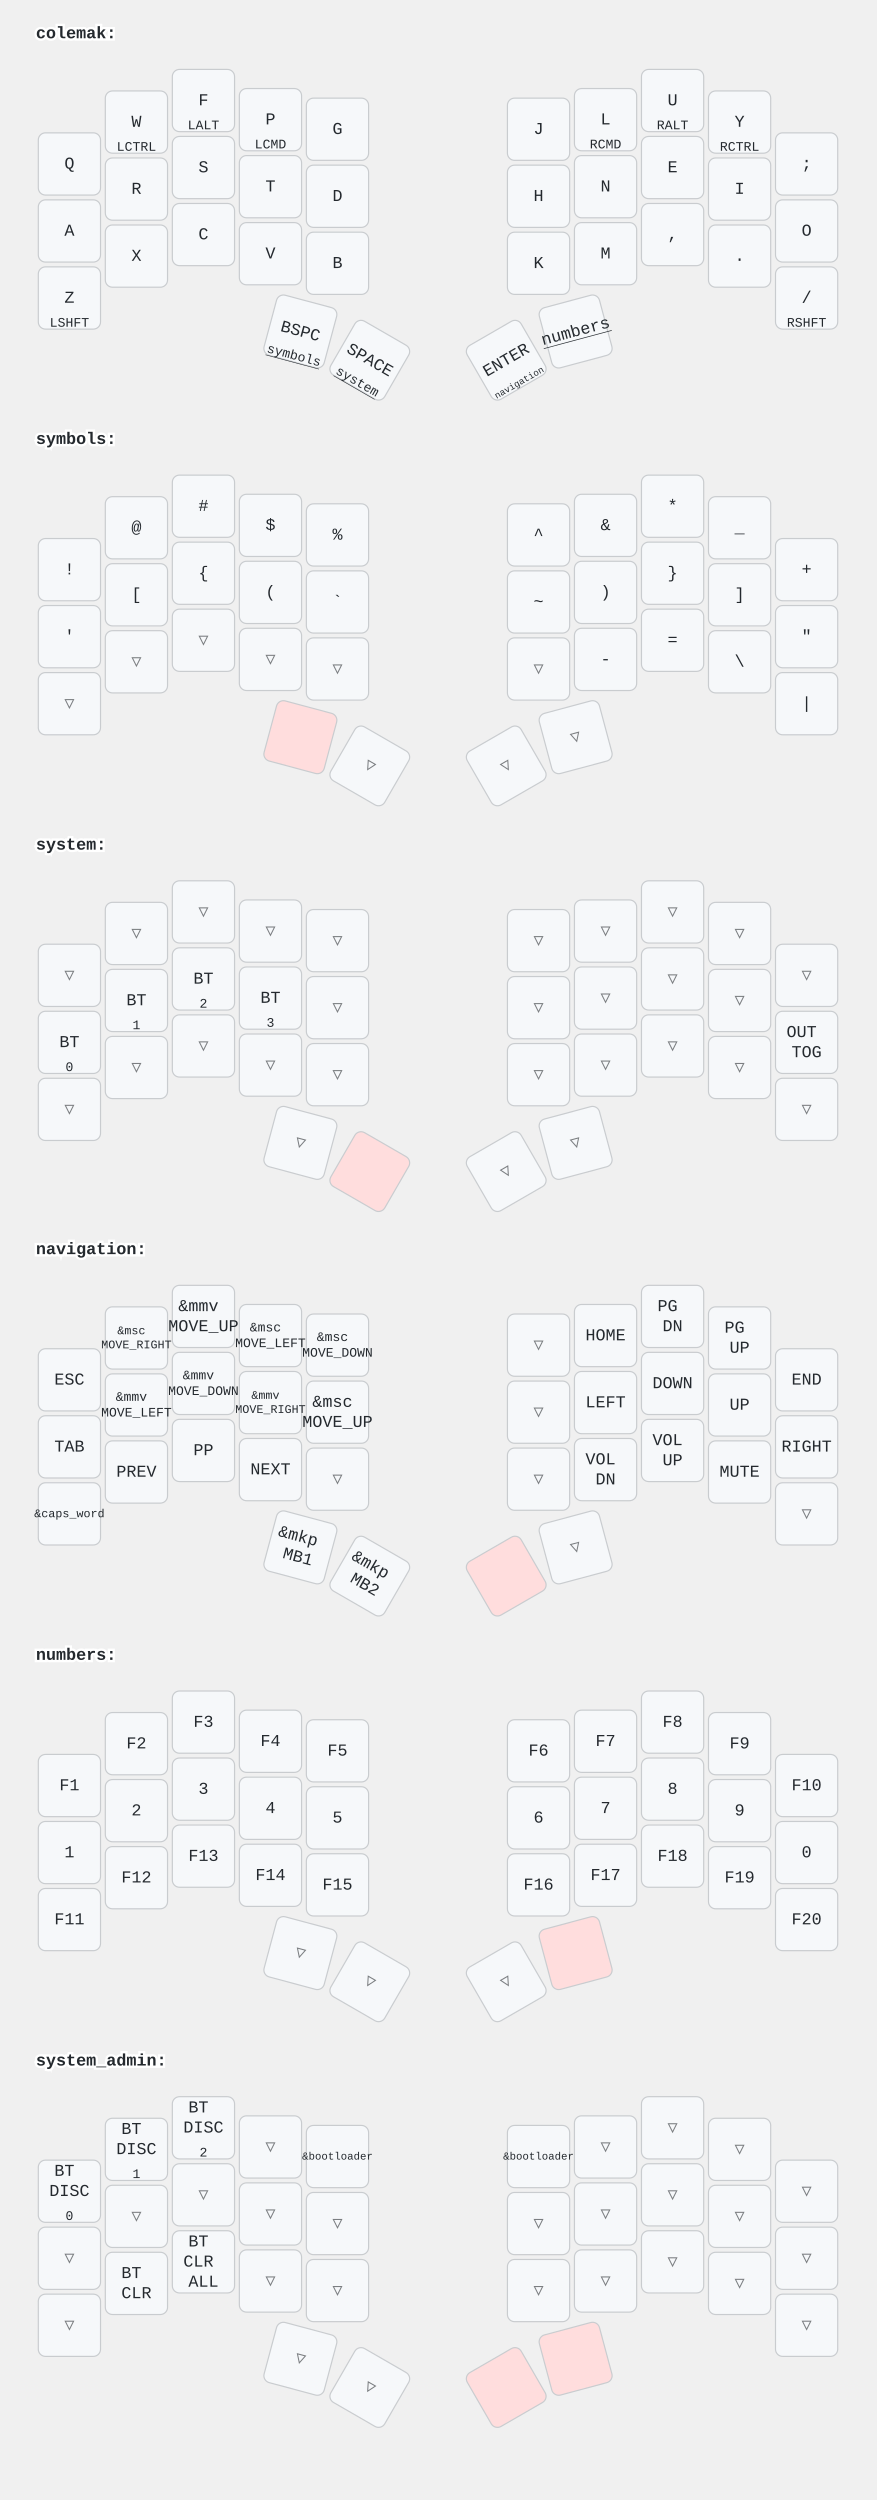
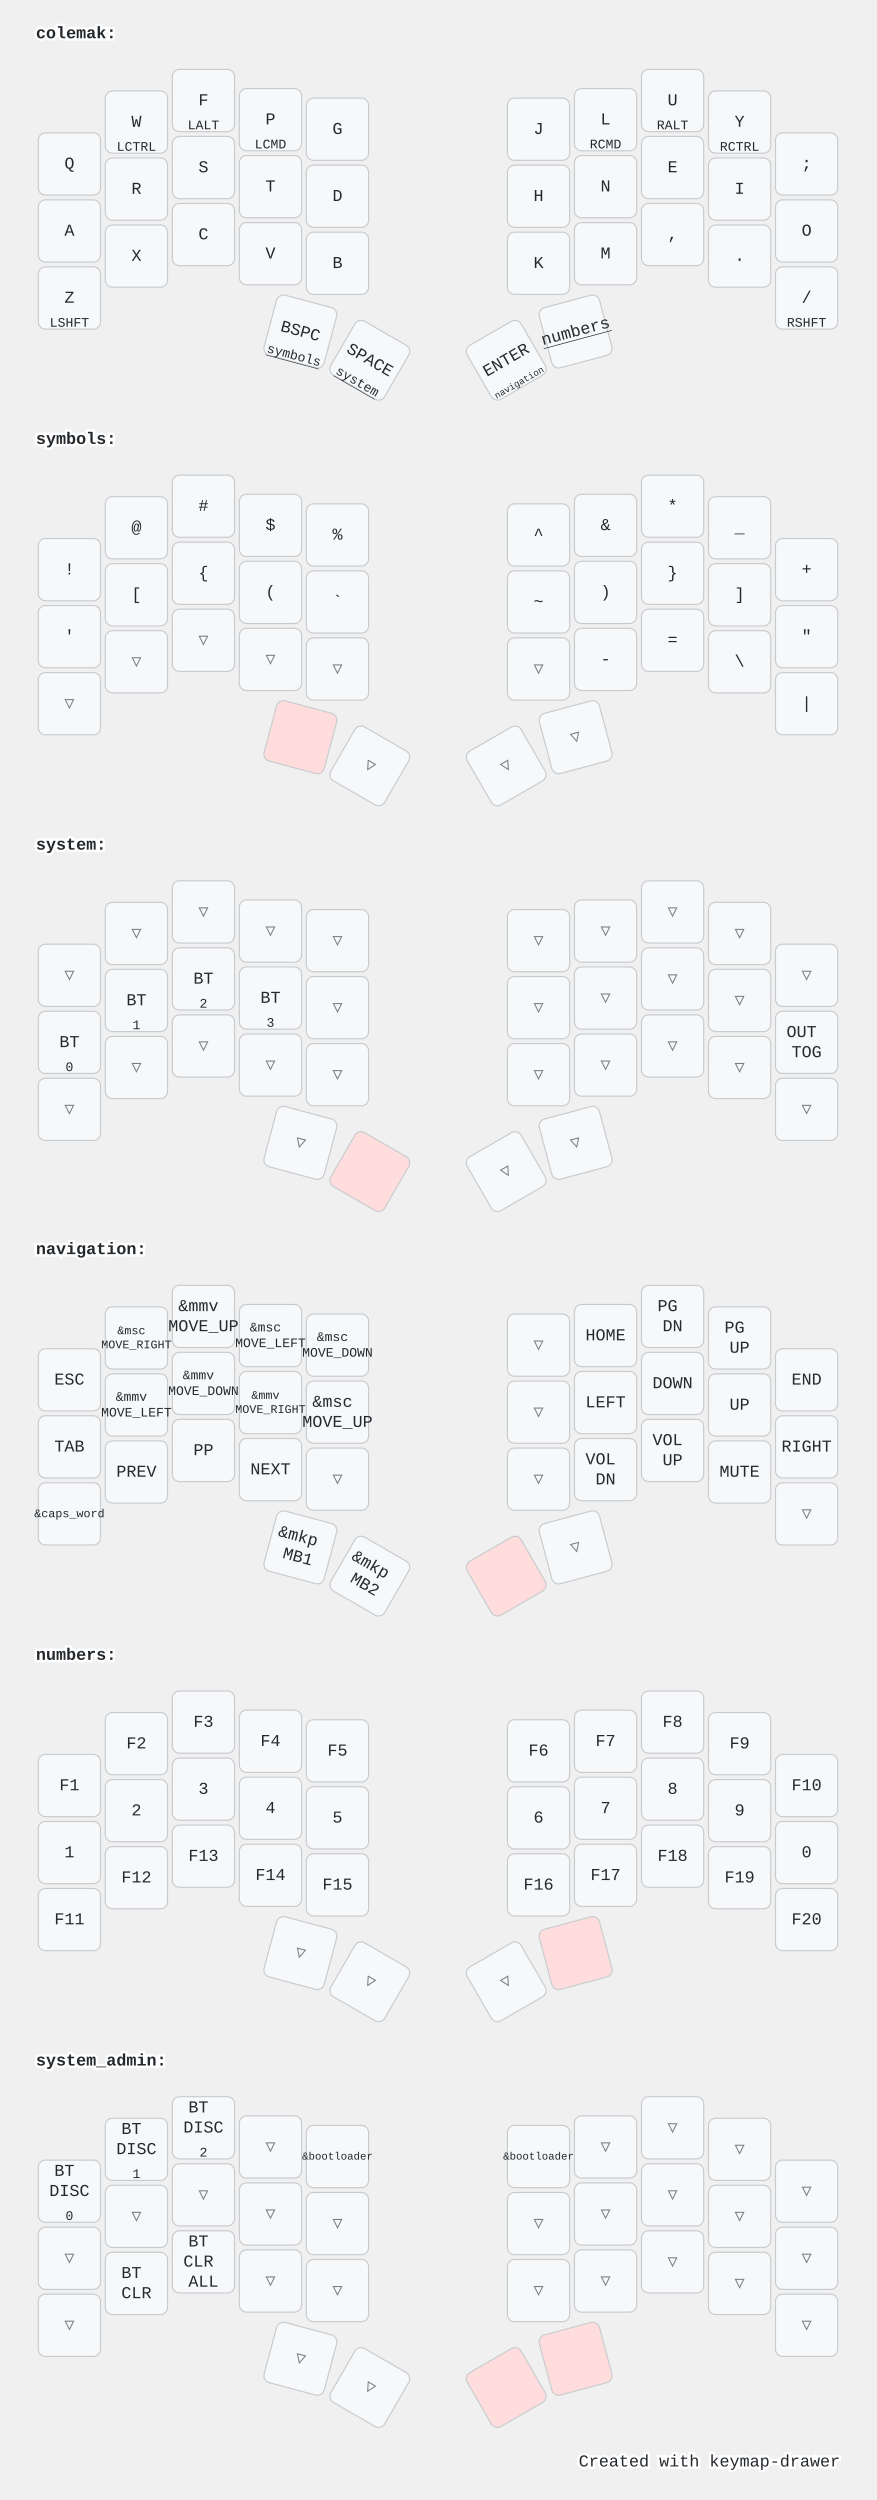
<svg xmlns="http://www.w3.org/2000/svg" width="732" height="2089" viewBox="0 0 732 2089" class="keymap">
  <style>/* inherit to force styles through use tags */
svg path {
    fill: inherit;
}

/* font and background color specifications */
svg.keymap {
    font-family: SFMono-Regular,Consolas,Liberation Mono,Menlo,monospace;
    font-size: 14px;
    font-kerning: normal;
    text-rendering: optimizeLegibility;
    fill: #24292e;
}

/* default key styling */
rect.key {
    fill: #f6f8fa;
}

rect.key, rect.combo {
    stroke: #c9cccf;
    stroke-width: 1;
}

/* default key side styling, only used is draw_key_sides is set */
rect.side {
    filter: brightness(90%);
}

/* color accent for combo boxes */
rect.combo, rect.combo-separate {
    fill: #cdf;
}

/* color accent for held keys */
rect.held, rect.combo.held {
    fill: #fdd;
}

/* color accent for ghost (optional) keys */
rect.ghost, rect.combo.ghost {
    stroke-dasharray: 4, 4;
    stroke-width: 2;
}

text {
    text-anchor: middle;
    dominant-baseline: middle;
}

/* styling for layer labels */
text.label {
    font-weight: bold;
    text-anchor: start;
    stroke: white;
    stroke-width: 4;
    paint-order: stroke;
}

/* styling for optional footer */
text.footer {
    text-anchor: end;
    dominant-baseline: auto;
    stroke: white;
    stroke-width: 4;
    paint-order: stroke;
}

/* styling for combo tap, and key non-tap label text */
text.combo, text.hold, text.shifted, text.left, text.right {
    font-size: 11px;
}

text.hold {
    text-anchor: middle;
    dominant-baseline: auto;
}

text.shifted {
    text-anchor: middle;
    dominant-baseline: hanging;
}

text.left {
    text-anchor: start;
}

text.right {
    text-anchor: end;
}

text.layer-activator {
    text-decoration: underline;
}

/* styling for hold/shifted label text in combo box */
text.combo.hold, text.combo.shifted, text.combo.left, text.combo.right {
    font-size: 8px;
}

/* lighter symbol for transparent keys */
text.trans {
    fill: #7b7e81;
}

/* styling for combo dendrons */
path.combo {
    stroke-width: 1;
    stroke: gray;
    fill: none;
}

/* Start Tabler Icons Cleanup */
/* cannot use height/width with glyphs */
.icon-tabler &gt; path {
    fill: inherit;
    stroke: inherit;
    stroke-width: 2;
}
/* hide tabler's default box */
.icon-tabler &gt; path[stroke="none"][fill="none"] {
    visibility: hidden;
}
/* End Tabler Icons Cleanup */
- </style>
+ 
+ @media (prefers-color-scheme: dark) {
+ svg.keymap { fill: #d1d6db; }
+ rect.key { fill: #3f4750; }
+ rect.key, rect.combo { stroke: #60666c; }
+ rect.combo, rect.combo-separate { fill: #1f3d7a; }
+ rect.held, rect.combo.held { fill: #854747; }
+ text.label, text.footer { stroke: black; }
+ text.trans { fill: #7e8184; }
+ path.combo { stroke: #7f7f7f; }
+ 
+ }</style>
  <g transform="translate(30, 0)" class="layer-colemak">
    <text x="0" y="28" class="label" id="colemak">colemak:</text>
    <g transform="translate(0, 56)">
      <g transform="translate(28, 81)" class="key keypos-0">
        <rect rx="6" ry="6" x="-26" y="-26" width="52" height="52" class="key" />
        <text x="0" y="0" class="key tap">Q</text>
      </g>
      <g transform="translate(84, 46)" class="key keypos-1">
        <rect rx="6" ry="6" x="-26" y="-26" width="52" height="52" class="key" />
        <text x="0" y="0" class="key tap">W</text>
        <text x="0" y="24" class="key hold">LCTRL</text>
      </g>
      <g transform="translate(140, 28)" class="key keypos-2">
        <rect rx="6" ry="6" x="-26" y="-26" width="52" height="52" class="key" />
        <text x="0" y="0" class="key tap">F</text>
        <text x="0" y="24" class="key hold">LALT</text>
      </g>
      <g transform="translate(196, 44)" class="key keypos-3">
        <rect rx="6" ry="6" x="-26" y="-26" width="52" height="52" class="key" />
        <text x="0" y="0" class="key tap">P</text>
        <text x="0" y="24" class="key hold">LCMD</text>
      </g>
      <g transform="translate(252, 52)" class="key keypos-4">
        <rect rx="6" ry="6" x="-26" y="-26" width="52" height="52" class="key" />
        <text x="0" y="0" class="key tap">G</text>
      </g>
      <g transform="translate(420, 52)" class="key keypos-5">
        <rect rx="6" ry="6" x="-26" y="-26" width="52" height="52" class="key" />
        <text x="0" y="0" class="key tap">J</text>
      </g>
      <g transform="translate(476, 44)" class="key keypos-6">
        <rect rx="6" ry="6" x="-26" y="-26" width="52" height="52" class="key" />
        <text x="0" y="0" class="key tap">L</text>
        <text x="0" y="24" class="key hold">RCMD</text>
      </g>
      <g transform="translate(532, 28)" class="key keypos-7">
        <rect rx="6" ry="6" x="-26" y="-26" width="52" height="52" class="key" />
        <text x="0" y="0" class="key tap">U</text>
        <text x="0" y="24" class="key hold">RALT</text>
      </g>
      <g transform="translate(588, 46)" class="key keypos-8">
        <rect rx="6" ry="6" x="-26" y="-26" width="52" height="52" class="key" />
        <text x="0" y="0" class="key tap">Y</text>
        <text x="0" y="24" class="key hold">RCTRL</text>
      </g>
      <g transform="translate(644, 81)" class="key keypos-9">
        <rect rx="6" ry="6" x="-26" y="-26" width="52" height="52" class="key" />
        <text x="0" y="0" class="key tap">;</text>
      </g>
      <g transform="translate(28, 137)" class="key keypos-10">
        <rect rx="6" ry="6" x="-26" y="-26" width="52" height="52" class="key" />
        <text x="0" y="0" class="key tap">A</text>
      </g>
      <g transform="translate(84, 102)" class="key keypos-11">
        <rect rx="6" ry="6" x="-26" y="-26" width="52" height="52" class="key" />
        <text x="0" y="0" class="key tap">R</text>
      </g>
      <g transform="translate(140, 84)" class="key keypos-12">
        <rect rx="6" ry="6" x="-26" y="-26" width="52" height="52" class="key" />
        <text x="0" y="0" class="key tap">S</text>
      </g>
      <g transform="translate(196, 100)" class="key keypos-13">
        <rect rx="6" ry="6" x="-26" y="-26" width="52" height="52" class="key" />
        <text x="0" y="0" class="key tap">T</text>
      </g>
      <g transform="translate(252, 108)" class="key keypos-14">
        <rect rx="6" ry="6" x="-26" y="-26" width="52" height="52" class="key" />
        <text x="0" y="0" class="key tap">D</text>
      </g>
      <g transform="translate(420, 108)" class="key keypos-15">
        <rect rx="6" ry="6" x="-26" y="-26" width="52" height="52" class="key" />
        <text x="0" y="0" class="key tap">H</text>
      </g>
      <g transform="translate(476, 100)" class="key keypos-16">
        <rect rx="6" ry="6" x="-26" y="-26" width="52" height="52" class="key" />
        <text x="0" y="0" class="key tap">N</text>
      </g>
      <g transform="translate(532, 84)" class="key keypos-17">
        <rect rx="6" ry="6" x="-26" y="-26" width="52" height="52" class="key" />
        <text x="0" y="0" class="key tap">E</text>
      </g>
      <g transform="translate(588, 102)" class="key keypos-18">
        <rect rx="6" ry="6" x="-26" y="-26" width="52" height="52" class="key" />
        <text x="0" y="0" class="key tap">I</text>
      </g>
      <g transform="translate(644, 137)" class="key keypos-19">
        <rect rx="6" ry="6" x="-26" y="-26" width="52" height="52" class="key" />
        <text x="0" y="0" class="key tap">O</text>
      </g>
      <g transform="translate(28, 193)" class="key keypos-20">
        <rect rx="6" ry="6" x="-26" y="-26" width="52" height="52" class="key" />
        <text x="0" y="0" class="key tap">Z</text>
        <text x="0" y="24" class="key hold">LSHFT</text>
      </g>
      <g transform="translate(84, 158)" class="key keypos-21">
        <rect rx="6" ry="6" x="-26" y="-26" width="52" height="52" class="key" />
        <text x="0" y="0" class="key tap">X</text>
      </g>
      <g transform="translate(140, 140)" class="key keypos-22">
        <rect rx="6" ry="6" x="-26" y="-26" width="52" height="52" class="key" />
        <text x="0" y="0" class="key tap">C</text>
      </g>
      <g transform="translate(196, 156)" class="key keypos-23">
        <rect rx="6" ry="6" x="-26" y="-26" width="52" height="52" class="key" />
        <text x="0" y="0" class="key tap">V</text>
      </g>
      <g transform="translate(252, 164)" class="key keypos-24">
        <rect rx="6" ry="6" x="-26" y="-26" width="52" height="52" class="key" />
        <text x="0" y="0" class="key tap">B</text>
      </g>
      <g transform="translate(420, 164)" class="key keypos-25">
        <rect rx="6" ry="6" x="-26" y="-26" width="52" height="52" class="key" />
        <text x="0" y="0" class="key tap">K</text>
      </g>
      <g transform="translate(476, 156)" class="key keypos-26">
        <rect rx="6" ry="6" x="-26" y="-26" width="52" height="52" class="key" />
        <text x="0" y="0" class="key tap">M</text>
      </g>
      <g transform="translate(532, 140)" class="key keypos-27">
        <rect rx="6" ry="6" x="-26" y="-26" width="52" height="52" class="key" />
        <text x="0" y="0" class="key tap">,</text>
      </g>
      <g transform="translate(588, 158)" class="key keypos-28">
        <rect rx="6" ry="6" x="-26" y="-26" width="52" height="52" class="key" />
        <text x="0" y="0" class="key tap">.</text>
      </g>
      <g transform="translate(644, 193)" class="key keypos-29">
        <rect rx="6" ry="6" x="-26" y="-26" width="52" height="52" class="key" />
        <text x="0" y="0" class="key tap">/</text>
        <text x="0" y="24" class="key hold">RSHFT</text>
      </g>
      <g transform="translate(221, 221) rotate(15.0)" class="key keypos-30">
        <rect rx="6" ry="6" x="-26" y="-26" width="52" height="52" class="key" />
        <text x="0" y="0" class="key tap">BSPC</text>
        <a href="#symbols">
          <text x="0" y="24" class="key hold layer-activator">symbols</text>
        </a>
      </g>
      <g transform="translate(279, 245) rotate(30.0)" class="key keypos-31">
        <rect rx="6" ry="6" x="-26" y="-26" width="52" height="52" class="key" />
        <text x="0" y="0" class="key tap">SPACE</text>
        <a href="#system">
          <text x="0" y="24" class="key hold layer-activator">system</text>
        </a>
      </g>
      <g transform="translate(393, 245) rotate(-30.0)" class="key keypos-32">
        <rect rx="6" ry="6" x="-26" y="-26" width="52" height="52" class="key" />
        <text x="0" y="0" class="key tap">ENTER</text>
        <a href="#navigation">
          <text x="0" y="24" class="key hold layer-activator">
            <tspan style="font-size: 70%">navigation</tspan>
          </text>
        </a>
      </g>
      <g transform="translate(451, 221) rotate(-15.0)" class="key keypos-33">
        <rect rx="6" ry="6" x="-26" y="-26" width="52" height="52" class="key" />
        <a href="#numbers">
          <text x="0" y="0" class="key tap layer-activator">numbers</text>
        </a>
      </g>
    </g>
  </g>
  <g transform="translate(30, 339)" class="layer-symbols">
    <text x="0" y="28" class="label" id="symbols">symbols:</text>
    <g transform="translate(0, 56)">
      <g transform="translate(28, 81)" class="key keypos-0">
        <rect rx="6" ry="6" x="-26" y="-26" width="52" height="52" class="key" />
        <text x="0" y="0" class="key tap">!</text>
      </g>
      <g transform="translate(84, 46)" class="key keypos-1">
        <rect rx="6" ry="6" x="-26" y="-26" width="52" height="52" class="key" />
        <text x="0" y="0" class="key tap">@</text>
      </g>
      <g transform="translate(140, 28)" class="key keypos-2">
        <rect rx="6" ry="6" x="-26" y="-26" width="52" height="52" class="key" />
        <text x="0" y="0" class="key tap">#</text>
      </g>
      <g transform="translate(196, 44)" class="key keypos-3">
        <rect rx="6" ry="6" x="-26" y="-26" width="52" height="52" class="key" />
        <text x="0" y="0" class="key tap">$</text>
      </g>
      <g transform="translate(252, 52)" class="key keypos-4">
        <rect rx="6" ry="6" x="-26" y="-26" width="52" height="52" class="key" />
        <text x="0" y="0" class="key tap">%</text>
      </g>
      <g transform="translate(420, 52)" class="key keypos-5">
        <rect rx="6" ry="6" x="-26" y="-26" width="52" height="52" class="key" />
        <text x="0" y="0" class="key tap">^</text>
      </g>
      <g transform="translate(476, 44)" class="key keypos-6">
        <rect rx="6" ry="6" x="-26" y="-26" width="52" height="52" class="key" />
        <text x="0" y="0" class="key tap">&amp;</text>
      </g>
      <g transform="translate(532, 28)" class="key keypos-7">
        <rect rx="6" ry="6" x="-26" y="-26" width="52" height="52" class="key" />
        <text x="0" y="0" class="key tap">*</text>
      </g>
      <g transform="translate(588, 46)" class="key keypos-8">
        <rect rx="6" ry="6" x="-26" y="-26" width="52" height="52" class="key" />
        <text x="0" y="0" class="key tap">_</text>
      </g>
      <g transform="translate(644, 81)" class="key keypos-9">
        <rect rx="6" ry="6" x="-26" y="-26" width="52" height="52" class="key" />
        <text x="0" y="0" class="key tap">+</text>
      </g>
      <g transform="translate(28, 137)" class="key keypos-10">
        <rect rx="6" ry="6" x="-26" y="-26" width="52" height="52" class="key" />
        <text x="0" y="0" class="key tap">'</text>
      </g>
      <g transform="translate(84, 102)" class="key keypos-11">
        <rect rx="6" ry="6" x="-26" y="-26" width="52" height="52" class="key" />
        <text x="0" y="0" class="key tap">[</text>
      </g>
      <g transform="translate(140, 84)" class="key keypos-12">
        <rect rx="6" ry="6" x="-26" y="-26" width="52" height="52" class="key" />
        <text x="0" y="0" class="key tap">{</text>
      </g>
      <g transform="translate(196, 100)" class="key keypos-13">
        <rect rx="6" ry="6" x="-26" y="-26" width="52" height="52" class="key" />
        <text x="0" y="0" class="key tap">(</text>
      </g>
      <g transform="translate(252, 108)" class="key keypos-14">
        <rect rx="6" ry="6" x="-26" y="-26" width="52" height="52" class="key" />
        <text x="0" y="0" class="key tap">`</text>
      </g>
      <g transform="translate(420, 108)" class="key keypos-15">
        <rect rx="6" ry="6" x="-26" y="-26" width="52" height="52" class="key" />
        <text x="0" y="0" class="key tap">~</text>
      </g>
      <g transform="translate(476, 100)" class="key keypos-16">
        <rect rx="6" ry="6" x="-26" y="-26" width="52" height="52" class="key" />
        <text x="0" y="0" class="key tap">)</text>
      </g>
      <g transform="translate(532, 84)" class="key keypos-17">
        <rect rx="6" ry="6" x="-26" y="-26" width="52" height="52" class="key" />
        <text x="0" y="0" class="key tap">}</text>
      </g>
      <g transform="translate(588, 102)" class="key keypos-18">
        <rect rx="6" ry="6" x="-26" y="-26" width="52" height="52" class="key" />
        <text x="0" y="0" class="key tap">]</text>
      </g>
      <g transform="translate(644, 137)" class="key keypos-19">
        <rect rx="6" ry="6" x="-26" y="-26" width="52" height="52" class="key" />
        <text x="0" y="0" class="key tap">"</text>
      </g>
      <g transform="translate(28, 193)" class="key trans keypos-20">
        <rect rx="6" ry="6" x="-26" y="-26" width="52" height="52" class="key trans" />
        <text x="0" y="0" class="key trans tap">▽</text>
      </g>
      <g transform="translate(84, 158)" class="key trans keypos-21">
        <rect rx="6" ry="6" x="-26" y="-26" width="52" height="52" class="key trans" />
        <text x="0" y="0" class="key trans tap">▽</text>
      </g>
      <g transform="translate(140, 140)" class="key trans keypos-22">
        <rect rx="6" ry="6" x="-26" y="-26" width="52" height="52" class="key trans" />
        <text x="0" y="0" class="key trans tap">▽</text>
      </g>
      <g transform="translate(196, 156)" class="key trans keypos-23">
        <rect rx="6" ry="6" x="-26" y="-26" width="52" height="52" class="key trans" />
        <text x="0" y="0" class="key trans tap">▽</text>
      </g>
      <g transform="translate(252, 164)" class="key trans keypos-24">
        <rect rx="6" ry="6" x="-26" y="-26" width="52" height="52" class="key trans" />
        <text x="0" y="0" class="key trans tap">▽</text>
      </g>
      <g transform="translate(420, 164)" class="key trans keypos-25">
        <rect rx="6" ry="6" x="-26" y="-26" width="52" height="52" class="key trans" />
        <text x="0" y="0" class="key trans tap">▽</text>
      </g>
      <g transform="translate(476, 156)" class="key keypos-26">
        <rect rx="6" ry="6" x="-26" y="-26" width="52" height="52" class="key" />
        <text x="0" y="0" class="key tap">-</text>
      </g>
      <g transform="translate(532, 140)" class="key keypos-27">
        <rect rx="6" ry="6" x="-26" y="-26" width="52" height="52" class="key" />
        <text x="0" y="0" class="key tap">=</text>
      </g>
      <g transform="translate(588, 158)" class="key keypos-28">
        <rect rx="6" ry="6" x="-26" y="-26" width="52" height="52" class="key" />
        <text x="0" y="0" class="key tap">\</text>
      </g>
      <g transform="translate(644, 193)" class="key keypos-29">
        <rect rx="6" ry="6" x="-26" y="-26" width="52" height="52" class="key" />
        <text x="0" y="0" class="key tap">|</text>
      </g>
      <g transform="translate(221, 221) rotate(15.0)" class="key held keypos-30">
        <rect rx="6" ry="6" x="-26" y="-26" width="52" height="52" class="key held" />
      </g>
      <g transform="translate(279, 245) rotate(30.0)" class="key trans keypos-31">
        <rect rx="6" ry="6" x="-26" y="-26" width="52" height="52" class="key trans" />
        <text x="0" y="0" class="key trans tap">▽</text>
      </g>
      <g transform="translate(393, 245) rotate(-30.0)" class="key trans keypos-32">
        <rect rx="6" ry="6" x="-26" y="-26" width="52" height="52" class="key trans" />
        <text x="0" y="0" class="key trans tap">▽</text>
      </g>
      <g transform="translate(451, 221) rotate(-15.0)" class="key trans keypos-33">
        <rect rx="6" ry="6" x="-26" y="-26" width="52" height="52" class="key trans" />
        <text x="0" y="0" class="key trans tap">▽</text>
      </g>
    </g>
  </g>
  <g transform="translate(30, 678)" class="layer-system">
    <text x="0" y="28" class="label" id="system">system:</text>
    <g transform="translate(0, 56)">
      <g transform="translate(28, 81)" class="key trans keypos-0">
        <rect rx="6" ry="6" x="-26" y="-26" width="52" height="52" class="key trans" />
        <text x="0" y="0" class="key trans tap">▽</text>
      </g>
      <g transform="translate(84, 46)" class="key trans keypos-1">
        <rect rx="6" ry="6" x="-26" y="-26" width="52" height="52" class="key trans" />
        <text x="0" y="0" class="key trans tap">▽</text>
      </g>
      <g transform="translate(140, 28)" class="key trans keypos-2">
        <rect rx="6" ry="6" x="-26" y="-26" width="52" height="52" class="key trans" />
        <text x="0" y="0" class="key trans tap">▽</text>
      </g>
      <g transform="translate(196, 44)" class="key trans keypos-3">
        <rect rx="6" ry="6" x="-26" y="-26" width="52" height="52" class="key trans" />
        <text x="0" y="0" class="key trans tap">▽</text>
      </g>
      <g transform="translate(252, 52)" class="key trans keypos-4">
        <rect rx="6" ry="6" x="-26" y="-26" width="52" height="52" class="key trans" />
        <text x="0" y="0" class="key trans tap">▽</text>
      </g>
      <g transform="translate(420, 52)" class="key trans keypos-5">
        <rect rx="6" ry="6" x="-26" y="-26" width="52" height="52" class="key trans" />
        <text x="0" y="0" class="key trans tap">▽</text>
      </g>
      <g transform="translate(476, 44)" class="key trans keypos-6">
        <rect rx="6" ry="6" x="-26" y="-26" width="52" height="52" class="key trans" />
        <text x="0" y="0" class="key trans tap">▽</text>
      </g>
      <g transform="translate(532, 28)" class="key trans keypos-7">
        <rect rx="6" ry="6" x="-26" y="-26" width="52" height="52" class="key trans" />
        <text x="0" y="0" class="key trans tap">▽</text>
      </g>
      <g transform="translate(588, 46)" class="key trans keypos-8">
        <rect rx="6" ry="6" x="-26" y="-26" width="52" height="52" class="key trans" />
        <text x="0" y="0" class="key trans tap">▽</text>
      </g>
      <g transform="translate(644, 81)" class="key trans keypos-9">
        <rect rx="6" ry="6" x="-26" y="-26" width="52" height="52" class="key trans" />
        <text x="0" y="0" class="key trans tap">▽</text>
      </g>
      <g transform="translate(28, 137)" class="key keypos-10">
        <rect rx="6" ry="6" x="-26" y="-26" width="52" height="52" class="key" />
        <text x="0" y="0" class="key tap">BT</text>
        <text x="0" y="24" class="key hold">0</text>
      </g>
      <g transform="translate(84, 102)" class="key keypos-11">
        <rect rx="6" ry="6" x="-26" y="-26" width="52" height="52" class="key" />
        <text x="0" y="0" class="key tap">BT</text>
        <text x="0" y="24" class="key hold">1</text>
      </g>
      <g transform="translate(140, 84)" class="key keypos-12">
        <rect rx="6" ry="6" x="-26" y="-26" width="52" height="52" class="key" />
        <text x="0" y="0" class="key tap">BT</text>
        <text x="0" y="24" class="key hold">2</text>
      </g>
      <g transform="translate(196, 100)" class="key keypos-13">
        <rect rx="6" ry="6" x="-26" y="-26" width="52" height="52" class="key" />
        <text x="0" y="0" class="key tap">BT</text>
        <text x="0" y="24" class="key hold">3</text>
      </g>
      <g transform="translate(252, 108)" class="key trans keypos-14">
        <rect rx="6" ry="6" x="-26" y="-26" width="52" height="52" class="key trans" />
        <text x="0" y="0" class="key trans tap">▽</text>
      </g>
      <g transform="translate(420, 108)" class="key trans keypos-15">
        <rect rx="6" ry="6" x="-26" y="-26" width="52" height="52" class="key trans" />
        <text x="0" y="0" class="key trans tap">▽</text>
      </g>
      <g transform="translate(476, 100)" class="key trans keypos-16">
        <rect rx="6" ry="6" x="-26" y="-26" width="52" height="52" class="key trans" />
        <text x="0" y="0" class="key trans tap">▽</text>
      </g>
      <g transform="translate(532, 84)" class="key trans keypos-17">
        <rect rx="6" ry="6" x="-26" y="-26" width="52" height="52" class="key trans" />
        <text x="0" y="0" class="key trans tap">▽</text>
      </g>
      <g transform="translate(588, 102)" class="key trans keypos-18">
        <rect rx="6" ry="6" x="-26" y="-26" width="52" height="52" class="key trans" />
        <text x="0" y="0" class="key trans tap">▽</text>
      </g>
      <g transform="translate(644, 137)" class="key keypos-19">
        <rect rx="6" ry="6" x="-26" y="-26" width="52" height="52" class="key" />
        <text x="0" y="0" class="key tap">
          <tspan x="0" dy="-0.6em">OUT</tspan>
          <tspan x="0" dy="1.2em">TOG</tspan>
        </text>
      </g>
      <g transform="translate(28, 193)" class="key trans keypos-20">
        <rect rx="6" ry="6" x="-26" y="-26" width="52" height="52" class="key trans" />
        <text x="0" y="0" class="key trans tap">▽</text>
      </g>
      <g transform="translate(84, 158)" class="key trans keypos-21">
        <rect rx="6" ry="6" x="-26" y="-26" width="52" height="52" class="key trans" />
        <text x="0" y="0" class="key trans tap">▽</text>
      </g>
      <g transform="translate(140, 140)" class="key trans keypos-22">
        <rect rx="6" ry="6" x="-26" y="-26" width="52" height="52" class="key trans" />
        <text x="0" y="0" class="key trans tap">▽</text>
      </g>
      <g transform="translate(196, 156)" class="key trans keypos-23">
        <rect rx="6" ry="6" x="-26" y="-26" width="52" height="52" class="key trans" />
        <text x="0" y="0" class="key trans tap">▽</text>
      </g>
      <g transform="translate(252, 164)" class="key trans keypos-24">
        <rect rx="6" ry="6" x="-26" y="-26" width="52" height="52" class="key trans" />
        <text x="0" y="0" class="key trans tap">▽</text>
      </g>
      <g transform="translate(420, 164)" class="key trans keypos-25">
        <rect rx="6" ry="6" x="-26" y="-26" width="52" height="52" class="key trans" />
        <text x="0" y="0" class="key trans tap">▽</text>
      </g>
      <g transform="translate(476, 156)" class="key trans keypos-26">
        <rect rx="6" ry="6" x="-26" y="-26" width="52" height="52" class="key trans" />
        <text x="0" y="0" class="key trans tap">▽</text>
      </g>
      <g transform="translate(532, 140)" class="key trans keypos-27">
        <rect rx="6" ry="6" x="-26" y="-26" width="52" height="52" class="key trans" />
        <text x="0" y="0" class="key trans tap">▽</text>
      </g>
      <g transform="translate(588, 158)" class="key trans keypos-28">
        <rect rx="6" ry="6" x="-26" y="-26" width="52" height="52" class="key trans" />
        <text x="0" y="0" class="key trans tap">▽</text>
      </g>
      <g transform="translate(644, 193)" class="key trans keypos-29">
        <rect rx="6" ry="6" x="-26" y="-26" width="52" height="52" class="key trans" />
        <text x="0" y="0" class="key trans tap">▽</text>
      </g>
      <g transform="translate(221, 221) rotate(15.0)" class="key trans keypos-30">
        <rect rx="6" ry="6" x="-26" y="-26" width="52" height="52" class="key trans" />
        <text x="0" y="0" class="key trans tap">▽</text>
      </g>
      <g transform="translate(279, 245) rotate(30.0)" class="key held keypos-31">
        <rect rx="6" ry="6" x="-26" y="-26" width="52" height="52" class="key held" />
      </g>
      <g transform="translate(393, 245) rotate(-30.0)" class="key trans keypos-32">
        <rect rx="6" ry="6" x="-26" y="-26" width="52" height="52" class="key trans" />
        <text x="0" y="0" class="key trans tap">▽</text>
      </g>
      <g transform="translate(451, 221) rotate(-15.0)" class="key trans keypos-33">
        <rect rx="6" ry="6" x="-26" y="-26" width="52" height="52" class="key trans" />
        <text x="0" y="0" class="key trans tap">▽</text>
      </g>
    </g>
  </g>
  <g transform="translate(30, 1016)" class="layer-navigation">
    <text x="0" y="28" class="label" id="navigation">navigation:</text>
    <g transform="translate(0, 56)">
      <g transform="translate(28, 81)" class="key keypos-0">
        <rect rx="6" ry="6" x="-26" y="-26" width="52" height="52" class="key" />
        <text x="0" y="0" class="key tap">ESC</text>
      </g>
      <g transform="translate(84, 46)" class="key keypos-1">
        <rect rx="6" ry="6" x="-26" y="-26" width="52" height="52" class="key" />
        <text x="0" y="0" class="key tap">
          <tspan x="0" dy="-0.6em" style="font-size: 70%">&amp;msc</tspan>
          <tspan x="0" dy="1.2em" style="font-size: 70%">MOVE_RIGHT</tspan>
        </text>
      </g>
      <g transform="translate(140, 28)" class="key keypos-2">
        <rect rx="6" ry="6" x="-26" y="-26" width="52" height="52" class="key" />
        <text x="0" y="0" class="key tap">
          <tspan x="0" dy="-0.6em">&amp;mmv</tspan>
          <tspan x="0" dy="1.2em">MOVE_UP</tspan>
        </text>
      </g>
      <g transform="translate(196, 44)" class="key keypos-3">
        <rect rx="6" ry="6" x="-26" y="-26" width="52" height="52" class="key" />
        <text x="0" y="0" class="key tap">
          <tspan x="0" dy="-0.6em" style="font-size: 78%">&amp;msc</tspan>
          <tspan x="0" dy="1.2em" style="font-size: 78%">MOVE_LEFT</tspan>
        </text>
      </g>
      <g transform="translate(252, 52)" class="key keypos-4">
        <rect rx="6" ry="6" x="-26" y="-26" width="52" height="52" class="key" />
        <text x="0" y="0" class="key tap">
          <tspan x="0" dy="-0.6em" style="font-size: 78%">&amp;msc</tspan>
          <tspan x="0" dy="1.2em" style="font-size: 78%">MOVE_DOWN</tspan>
        </text>
      </g>
      <g transform="translate(420, 52)" class="key trans keypos-5">
        <rect rx="6" ry="6" x="-26" y="-26" width="52" height="52" class="key trans" />
        <text x="0" y="0" class="key trans tap">▽</text>
      </g>
      <g transform="translate(476, 44)" class="key keypos-6">
        <rect rx="6" ry="6" x="-26" y="-26" width="52" height="52" class="key" />
        <text x="0" y="0" class="key tap">HOME</text>
      </g>
      <g transform="translate(532, 28)" class="key keypos-7">
        <rect rx="6" ry="6" x="-26" y="-26" width="52" height="52" class="key" />
        <text x="0" y="0" class="key tap">
          <tspan x="0" dy="-0.6em">PG</tspan>
          <tspan x="0" dy="1.2em">DN</tspan>
        </text>
      </g>
      <g transform="translate(588, 46)" class="key keypos-8">
        <rect rx="6" ry="6" x="-26" y="-26" width="52" height="52" class="key" />
        <text x="0" y="0" class="key tap">
          <tspan x="0" dy="-0.6em">PG</tspan>
          <tspan x="0" dy="1.2em">UP</tspan>
        </text>
      </g>
      <g transform="translate(644, 81)" class="key keypos-9">
        <rect rx="6" ry="6" x="-26" y="-26" width="52" height="52" class="key" />
        <text x="0" y="0" class="key tap">END</text>
      </g>
      <g transform="translate(28, 137)" class="key keypos-10">
        <rect rx="6" ry="6" x="-26" y="-26" width="52" height="52" class="key" />
        <text x="0" y="0" class="key tap">TAB</text>
      </g>
      <g transform="translate(84, 102)" class="key keypos-11">
        <rect rx="6" ry="6" x="-26" y="-26" width="52" height="52" class="key" />
        <text x="0" y="0" class="key tap">
          <tspan x="0" dy="-0.6em" style="font-size: 78%">&amp;mmv</tspan>
          <tspan x="0" dy="1.2em" style="font-size: 78%">MOVE_LEFT</tspan>
        </text>
      </g>
      <g transform="translate(140, 84)" class="key keypos-12">
        <rect rx="6" ry="6" x="-26" y="-26" width="52" height="52" class="key" />
        <text x="0" y="0" class="key tap">
          <tspan x="0" dy="-0.6em" style="font-size: 78%">&amp;mmv</tspan>
          <tspan x="0" dy="1.2em" style="font-size: 78%">MOVE_DOWN</tspan>
        </text>
      </g>
      <g transform="translate(196, 100)" class="key keypos-13">
        <rect rx="6" ry="6" x="-26" y="-26" width="52" height="52" class="key" />
        <text x="0" y="0" class="key tap">
          <tspan x="0" dy="-0.6em" style="font-size: 70%">&amp;mmv</tspan>
          <tspan x="0" dy="1.2em" style="font-size: 70%">MOVE_RIGHT</tspan>
        </text>
      </g>
      <g transform="translate(252, 108)" class="key keypos-14">
        <rect rx="6" ry="6" x="-26" y="-26" width="52" height="52" class="key" />
        <text x="0" y="0" class="key tap">
          <tspan x="0" dy="-0.6em">&amp;msc</tspan>
          <tspan x="0" dy="1.2em">MOVE_UP</tspan>
        </text>
      </g>
      <g transform="translate(420, 108)" class="key trans keypos-15">
        <rect rx="6" ry="6" x="-26" y="-26" width="52" height="52" class="key trans" />
        <text x="0" y="0" class="key trans tap">▽</text>
      </g>
      <g transform="translate(476, 100)" class="key keypos-16">
        <rect rx="6" ry="6" x="-26" y="-26" width="52" height="52" class="key" />
        <text x="0" y="0" class="key tap">LEFT</text>
      </g>
      <g transform="translate(532, 84)" class="key keypos-17">
        <rect rx="6" ry="6" x="-26" y="-26" width="52" height="52" class="key" />
        <text x="0" y="0" class="key tap">DOWN</text>
      </g>
      <g transform="translate(588, 102)" class="key keypos-18">
        <rect rx="6" ry="6" x="-26" y="-26" width="52" height="52" class="key" />
        <text x="0" y="0" class="key tap">UP</text>
      </g>
      <g transform="translate(644, 137)" class="key keypos-19">
        <rect rx="6" ry="6" x="-26" y="-26" width="52" height="52" class="key" />
        <text x="0" y="0" class="key tap">RIGHT</text>
      </g>
      <g transform="translate(28, 193)" class="key keypos-20">
        <rect rx="6" ry="6" x="-26" y="-26" width="52" height="52" class="key" />
        <text x="0" y="0" class="key tap">
          <tspan style="font-size: 70%">&amp;caps_word</tspan>
        </text>
      </g>
      <g transform="translate(84, 158)" class="key keypos-21">
        <rect rx="6" ry="6" x="-26" y="-26" width="52" height="52" class="key" />
        <text x="0" y="0" class="key tap">PREV</text>
      </g>
      <g transform="translate(140, 140)" class="key keypos-22">
        <rect rx="6" ry="6" x="-26" y="-26" width="52" height="52" class="key" />
        <text x="0" y="0" class="key tap">PP</text>
      </g>
      <g transform="translate(196, 156)" class="key keypos-23">
        <rect rx="6" ry="6" x="-26" y="-26" width="52" height="52" class="key" />
        <text x="0" y="0" class="key tap">NEXT</text>
      </g>
      <g transform="translate(252, 164)" class="key trans keypos-24">
        <rect rx="6" ry="6" x="-26" y="-26" width="52" height="52" class="key trans" />
        <text x="0" y="0" class="key trans tap">▽</text>
      </g>
      <g transform="translate(420, 164)" class="key trans keypos-25">
        <rect rx="6" ry="6" x="-26" y="-26" width="52" height="52" class="key trans" />
        <text x="0" y="0" class="key trans tap">▽</text>
      </g>
      <g transform="translate(476, 156)" class="key keypos-26">
        <rect rx="6" ry="6" x="-26" y="-26" width="52" height="52" class="key" />
        <text x="0" y="0" class="key tap">
          <tspan x="0" dy="-0.6em">VOL</tspan>
          <tspan x="0" dy="1.2em">DN</tspan>
        </text>
      </g>
      <g transform="translate(532, 140)" class="key keypos-27">
        <rect rx="6" ry="6" x="-26" y="-26" width="52" height="52" class="key" />
        <text x="0" y="0" class="key tap">
          <tspan x="0" dy="-0.6em">VOL</tspan>
          <tspan x="0" dy="1.2em">UP</tspan>
        </text>
      </g>
      <g transform="translate(588, 158)" class="key keypos-28">
        <rect rx="6" ry="6" x="-26" y="-26" width="52" height="52" class="key" />
        <text x="0" y="0" class="key tap">MUTE</text>
      </g>
      <g transform="translate(644, 193)" class="key trans keypos-29">
        <rect rx="6" ry="6" x="-26" y="-26" width="52" height="52" class="key trans" />
        <text x="0" y="0" class="key trans tap">▽</text>
      </g>
      <g transform="translate(221, 221) rotate(15.0)" class="key keypos-30">
        <rect rx="6" ry="6" x="-26" y="-26" width="52" height="52" class="key" />
        <text x="0" y="0" class="key tap">
          <tspan x="0" dy="-0.6em">&amp;mkp</tspan>
          <tspan x="0" dy="1.2em">MB1</tspan>
        </text>
      </g>
      <g transform="translate(279, 245) rotate(30.0)" class="key keypos-31">
        <rect rx="6" ry="6" x="-26" y="-26" width="52" height="52" class="key" />
        <text x="0" y="0" class="key tap">
          <tspan x="0" dy="-0.6em">&amp;mkp</tspan>
          <tspan x="0" dy="1.2em">MB2</tspan>
        </text>
      </g>
      <g transform="translate(393, 245) rotate(-30.0)" class="key held keypos-32">
        <rect rx="6" ry="6" x="-26" y="-26" width="52" height="52" class="key held" />
      </g>
      <g transform="translate(451, 221) rotate(-15.0)" class="key trans keypos-33">
        <rect rx="6" ry="6" x="-26" y="-26" width="52" height="52" class="key trans" />
        <text x="0" y="0" class="key trans tap">▽</text>
      </g>
    </g>
  </g>
  <g transform="translate(30, 1355)" class="layer-numbers">
    <text x="0" y="28" class="label" id="numbers">numbers:</text>
    <g transform="translate(0, 56)">
      <g transform="translate(28, 81)" class="key keypos-0">
        <rect rx="6" ry="6" x="-26" y="-26" width="52" height="52" class="key" />
        <text x="0" y="0" class="key tap">F1</text>
      </g>
      <g transform="translate(84, 46)" class="key keypos-1">
        <rect rx="6" ry="6" x="-26" y="-26" width="52" height="52" class="key" />
        <text x="0" y="0" class="key tap">F2</text>
      </g>
      <g transform="translate(140, 28)" class="key keypos-2">
        <rect rx="6" ry="6" x="-26" y="-26" width="52" height="52" class="key" />
        <text x="0" y="0" class="key tap">F3</text>
      </g>
      <g transform="translate(196, 44)" class="key keypos-3">
        <rect rx="6" ry="6" x="-26" y="-26" width="52" height="52" class="key" />
        <text x="0" y="0" class="key tap">F4</text>
      </g>
      <g transform="translate(252, 52)" class="key keypos-4">
        <rect rx="6" ry="6" x="-26" y="-26" width="52" height="52" class="key" />
        <text x="0" y="0" class="key tap">F5</text>
      </g>
      <g transform="translate(420, 52)" class="key keypos-5">
        <rect rx="6" ry="6" x="-26" y="-26" width="52" height="52" class="key" />
        <text x="0" y="0" class="key tap">F6</text>
      </g>
      <g transform="translate(476, 44)" class="key keypos-6">
        <rect rx="6" ry="6" x="-26" y="-26" width="52" height="52" class="key" />
        <text x="0" y="0" class="key tap">F7</text>
      </g>
      <g transform="translate(532, 28)" class="key keypos-7">
        <rect rx="6" ry="6" x="-26" y="-26" width="52" height="52" class="key" />
        <text x="0" y="0" class="key tap">F8</text>
      </g>
      <g transform="translate(588, 46)" class="key keypos-8">
        <rect rx="6" ry="6" x="-26" y="-26" width="52" height="52" class="key" />
        <text x="0" y="0" class="key tap">F9</text>
      </g>
      <g transform="translate(644, 81)" class="key keypos-9">
        <rect rx="6" ry="6" x="-26" y="-26" width="52" height="52" class="key" />
        <text x="0" y="0" class="key tap">F10</text>
      </g>
      <g transform="translate(28, 137)" class="key keypos-10">
        <rect rx="6" ry="6" x="-26" y="-26" width="52" height="52" class="key" />
        <text x="0" y="0" class="key tap">1</text>
      </g>
      <g transform="translate(84, 102)" class="key keypos-11">
        <rect rx="6" ry="6" x="-26" y="-26" width="52" height="52" class="key" />
        <text x="0" y="0" class="key tap">2</text>
      </g>
      <g transform="translate(140, 84)" class="key keypos-12">
        <rect rx="6" ry="6" x="-26" y="-26" width="52" height="52" class="key" />
        <text x="0" y="0" class="key tap">3</text>
      </g>
      <g transform="translate(196, 100)" class="key keypos-13">
        <rect rx="6" ry="6" x="-26" y="-26" width="52" height="52" class="key" />
        <text x="0" y="0" class="key tap">4</text>
      </g>
      <g transform="translate(252, 108)" class="key keypos-14">
        <rect rx="6" ry="6" x="-26" y="-26" width="52" height="52" class="key" />
        <text x="0" y="0" class="key tap">5</text>
      </g>
      <g transform="translate(420, 108)" class="key keypos-15">
        <rect rx="6" ry="6" x="-26" y="-26" width="52" height="52" class="key" />
        <text x="0" y="0" class="key tap">6</text>
      </g>
      <g transform="translate(476, 100)" class="key keypos-16">
        <rect rx="6" ry="6" x="-26" y="-26" width="52" height="52" class="key" />
        <text x="0" y="0" class="key tap">7</text>
      </g>
      <g transform="translate(532, 84)" class="key keypos-17">
        <rect rx="6" ry="6" x="-26" y="-26" width="52" height="52" class="key" />
        <text x="0" y="0" class="key tap">8</text>
      </g>
      <g transform="translate(588, 102)" class="key keypos-18">
        <rect rx="6" ry="6" x="-26" y="-26" width="52" height="52" class="key" />
        <text x="0" y="0" class="key tap">9</text>
      </g>
      <g transform="translate(644, 137)" class="key keypos-19">
        <rect rx="6" ry="6" x="-26" y="-26" width="52" height="52" class="key" />
        <text x="0" y="0" class="key tap">0</text>
      </g>
      <g transform="translate(28, 193)" class="key keypos-20">
        <rect rx="6" ry="6" x="-26" y="-26" width="52" height="52" class="key" />
        <text x="0" y="0" class="key tap">F11</text>
      </g>
      <g transform="translate(84, 158)" class="key keypos-21">
        <rect rx="6" ry="6" x="-26" y="-26" width="52" height="52" class="key" />
        <text x="0" y="0" class="key tap">F12</text>
      </g>
      <g transform="translate(140, 140)" class="key keypos-22">
        <rect rx="6" ry="6" x="-26" y="-26" width="52" height="52" class="key" />
        <text x="0" y="0" class="key tap">F13</text>
      </g>
      <g transform="translate(196, 156)" class="key keypos-23">
        <rect rx="6" ry="6" x="-26" y="-26" width="52" height="52" class="key" />
        <text x="0" y="0" class="key tap">F14</text>
      </g>
      <g transform="translate(252, 164)" class="key keypos-24">
        <rect rx="6" ry="6" x="-26" y="-26" width="52" height="52" class="key" />
        <text x="0" y="0" class="key tap">F15</text>
      </g>
      <g transform="translate(420, 164)" class="key keypos-25">
        <rect rx="6" ry="6" x="-26" y="-26" width="52" height="52" class="key" />
        <text x="0" y="0" class="key tap">F16</text>
      </g>
      <g transform="translate(476, 156)" class="key keypos-26">
        <rect rx="6" ry="6" x="-26" y="-26" width="52" height="52" class="key" />
        <text x="0" y="0" class="key tap">F17</text>
      </g>
      <g transform="translate(532, 140)" class="key keypos-27">
        <rect rx="6" ry="6" x="-26" y="-26" width="52" height="52" class="key" />
        <text x="0" y="0" class="key tap">F18</text>
      </g>
      <g transform="translate(588, 158)" class="key keypos-28">
        <rect rx="6" ry="6" x="-26" y="-26" width="52" height="52" class="key" />
        <text x="0" y="0" class="key tap">F19</text>
      </g>
      <g transform="translate(644, 193)" class="key keypos-29">
        <rect rx="6" ry="6" x="-26" y="-26" width="52" height="52" class="key" />
        <text x="0" y="0" class="key tap">F20</text>
      </g>
      <g transform="translate(221, 221) rotate(15.0)" class="key trans keypos-30">
        <rect rx="6" ry="6" x="-26" y="-26" width="52" height="52" class="key trans" />
        <text x="0" y="0" class="key trans tap">▽</text>
      </g>
      <g transform="translate(279, 245) rotate(30.0)" class="key trans keypos-31">
        <rect rx="6" ry="6" x="-26" y="-26" width="52" height="52" class="key trans" />
        <text x="0" y="0" class="key trans tap">▽</text>
      </g>
      <g transform="translate(393, 245) rotate(-30.0)" class="key trans keypos-32">
        <rect rx="6" ry="6" x="-26" y="-26" width="52" height="52" class="key trans" />
        <text x="0" y="0" class="key trans tap">▽</text>
      </g>
      <g transform="translate(451, 221) rotate(-15.0)" class="key held keypos-33">
        <rect rx="6" ry="6" x="-26" y="-26" width="52" height="52" class="key held" />
      </g>
    </g>
  </g>
  <g transform="translate(30, 1694)" class="layer-system_admin">
    <text x="0" y="28" class="label" id="system_admin">system_admin:</text>
    <g transform="translate(0, 56)">
      <g transform="translate(28, 81)" class="key keypos-0">
        <rect rx="6" ry="6" x="-26" y="-26" width="52" height="52" class="key" />
        <text x="0" y="0" class="key tap">
          <tspan x="0" dy="-1.2em">BT</tspan>
          <tspan x="0" dy="1.2em">DISC</tspan>
        </text>
        <text x="0" y="24" class="key hold">0</text>
      </g>
      <g transform="translate(84, 46)" class="key keypos-1">
        <rect rx="6" ry="6" x="-26" y="-26" width="52" height="52" class="key" />
        <text x="0" y="0" class="key tap">
          <tspan x="0" dy="-1.2em">BT</tspan>
          <tspan x="0" dy="1.2em">DISC</tspan>
        </text>
        <text x="0" y="24" class="key hold">1</text>
      </g>
      <g transform="translate(140, 28)" class="key keypos-2">
        <rect rx="6" ry="6" x="-26" y="-26" width="52" height="52" class="key" />
        <text x="0" y="0" class="key tap">
          <tspan x="0" dy="-1.2em">BT</tspan>
          <tspan x="0" dy="1.2em">DISC</tspan>
        </text>
        <text x="0" y="24" class="key hold">2</text>
      </g>
      <g transform="translate(196, 44)" class="key trans keypos-3">
        <rect rx="6" ry="6" x="-26" y="-26" width="52" height="52" class="key trans" />
        <text x="0" y="0" class="key trans tap">▽</text>
      </g>
      <g transform="translate(252, 52)" class="key keypos-4">
        <rect rx="6" ry="6" x="-26" y="-26" width="52" height="52" class="key" />
        <text x="0" y="0" class="key tap">
          <tspan style="font-size: 64%">&amp;bootloader</tspan>
        </text>
      </g>
      <g transform="translate(420, 52)" class="key keypos-5">
        <rect rx="6" ry="6" x="-26" y="-26" width="52" height="52" class="key" />
        <text x="0" y="0" class="key tap">
          <tspan style="font-size: 64%">&amp;bootloader</tspan>
        </text>
      </g>
      <g transform="translate(476, 44)" class="key trans keypos-6">
        <rect rx="6" ry="6" x="-26" y="-26" width="52" height="52" class="key trans" />
        <text x="0" y="0" class="key trans tap">▽</text>
      </g>
      <g transform="translate(532, 28)" class="key trans keypos-7">
        <rect rx="6" ry="6" x="-26" y="-26" width="52" height="52" class="key trans" />
        <text x="0" y="0" class="key trans tap">▽</text>
      </g>
      <g transform="translate(588, 46)" class="key trans keypos-8">
        <rect rx="6" ry="6" x="-26" y="-26" width="52" height="52" class="key trans" />
        <text x="0" y="0" class="key trans tap">▽</text>
      </g>
      <g transform="translate(644, 81)" class="key trans keypos-9">
        <rect rx="6" ry="6" x="-26" y="-26" width="52" height="52" class="key trans" />
        <text x="0" y="0" class="key trans tap">▽</text>
      </g>
      <g transform="translate(28, 137)" class="key trans keypos-10">
        <rect rx="6" ry="6" x="-26" y="-26" width="52" height="52" class="key trans" />
        <text x="0" y="0" class="key trans tap">▽</text>
      </g>
      <g transform="translate(84, 102)" class="key trans keypos-11">
        <rect rx="6" ry="6" x="-26" y="-26" width="52" height="52" class="key trans" />
        <text x="0" y="0" class="key trans tap">▽</text>
      </g>
      <g transform="translate(140, 84)" class="key trans keypos-12">
        <rect rx="6" ry="6" x="-26" y="-26" width="52" height="52" class="key trans" />
        <text x="0" y="0" class="key trans tap">▽</text>
      </g>
      <g transform="translate(196, 100)" class="key trans keypos-13">
        <rect rx="6" ry="6" x="-26" y="-26" width="52" height="52" class="key trans" />
        <text x="0" y="0" class="key trans tap">▽</text>
      </g>
      <g transform="translate(252, 108)" class="key trans keypos-14">
        <rect rx="6" ry="6" x="-26" y="-26" width="52" height="52" class="key trans" />
        <text x="0" y="0" class="key trans tap">▽</text>
      </g>
      <g transform="translate(420, 108)" class="key trans keypos-15">
        <rect rx="6" ry="6" x="-26" y="-26" width="52" height="52" class="key trans" />
        <text x="0" y="0" class="key trans tap">▽</text>
      </g>
      <g transform="translate(476, 100)" class="key trans keypos-16">
        <rect rx="6" ry="6" x="-26" y="-26" width="52" height="52" class="key trans" />
        <text x="0" y="0" class="key trans tap">▽</text>
      </g>
      <g transform="translate(532, 84)" class="key trans keypos-17">
        <rect rx="6" ry="6" x="-26" y="-26" width="52" height="52" class="key trans" />
        <text x="0" y="0" class="key trans tap">▽</text>
      </g>
      <g transform="translate(588, 102)" class="key trans keypos-18">
        <rect rx="6" ry="6" x="-26" y="-26" width="52" height="52" class="key trans" />
        <text x="0" y="0" class="key trans tap">▽</text>
      </g>
      <g transform="translate(644, 137)" class="key trans keypos-19">
        <rect rx="6" ry="6" x="-26" y="-26" width="52" height="52" class="key trans" />
        <text x="0" y="0" class="key trans tap">▽</text>
      </g>
      <g transform="translate(28, 193)" class="key trans keypos-20">
        <rect rx="6" ry="6" x="-26" y="-26" width="52" height="52" class="key trans" />
        <text x="0" y="0" class="key trans tap">▽</text>
      </g>
      <g transform="translate(84, 158)" class="key keypos-21">
        <rect rx="6" ry="6" x="-26" y="-26" width="52" height="52" class="key" />
        <text x="0" y="0" class="key tap">
          <tspan x="0" dy="-0.6em">BT</tspan>
          <tspan x="0" dy="1.2em">CLR</tspan>
        </text>
      </g>
      <g transform="translate(140, 140)" class="key keypos-22">
        <rect rx="6" ry="6" x="-26" y="-26" width="52" height="52" class="key" />
        <text x="0" y="0" class="key tap">
          <tspan x="0" dy="-1.2em">BT</tspan>
          <tspan x="0" dy="1.2em">CLR</tspan>
          <tspan x="0" dy="1.2em">ALL</tspan>
        </text>
      </g>
      <g transform="translate(196, 156)" class="key trans keypos-23">
        <rect rx="6" ry="6" x="-26" y="-26" width="52" height="52" class="key trans" />
        <text x="0" y="0" class="key trans tap">▽</text>
      </g>
      <g transform="translate(252, 164)" class="key trans keypos-24">
        <rect rx="6" ry="6" x="-26" y="-26" width="52" height="52" class="key trans" />
        <text x="0" y="0" class="key trans tap">▽</text>
      </g>
      <g transform="translate(420, 164)" class="key trans keypos-25">
        <rect rx="6" ry="6" x="-26" y="-26" width="52" height="52" class="key trans" />
        <text x="0" y="0" class="key trans tap">▽</text>
      </g>
      <g transform="translate(476, 156)" class="key trans keypos-26">
        <rect rx="6" ry="6" x="-26" y="-26" width="52" height="52" class="key trans" />
        <text x="0" y="0" class="key trans tap">▽</text>
      </g>
      <g transform="translate(532, 140)" class="key trans keypos-27">
        <rect rx="6" ry="6" x="-26" y="-26" width="52" height="52" class="key trans" />
        <text x="0" y="0" class="key trans tap">▽</text>
      </g>
      <g transform="translate(588, 158)" class="key trans keypos-28">
        <rect rx="6" ry="6" x="-26" y="-26" width="52" height="52" class="key trans" />
        <text x="0" y="0" class="key trans tap">▽</text>
      </g>
      <g transform="translate(644, 193)" class="key trans keypos-29">
        <rect rx="6" ry="6" x="-26" y="-26" width="52" height="52" class="key trans" />
        <text x="0" y="0" class="key trans tap">▽</text>
      </g>
      <g transform="translate(221, 221) rotate(15.0)" class="key trans keypos-30">
        <rect rx="6" ry="6" x="-26" y="-26" width="52" height="52" class="key trans" />
        <text x="0" y="0" class="key trans tap">▽</text>
      </g>
      <g transform="translate(279, 245) rotate(30.0)" class="key trans keypos-31">
        <rect rx="6" ry="6" x="-26" y="-26" width="52" height="52" class="key trans" />
        <text x="0" y="0" class="key trans tap">▽</text>
      </g>
      <g transform="translate(393, 245) rotate(-30.0)" class="key held keypos-32">
        <rect rx="6" ry="6" x="-26" y="-26" width="52" height="52" class="key held" />
      </g>
      <g transform="translate(451, 221) rotate(-15.0)" class="key held keypos-33">
        <rect rx="6" ry="6" x="-26" y="-26" width="52" height="52" class="key held" />
      </g>
    </g>
  </g>
+   <text x="702.0" y="2061.0" class="footer">Created with <a href="https://github.com/caksoylar/keymap-drawer">keymap-drawer</a>
+   </text>
</svg>
